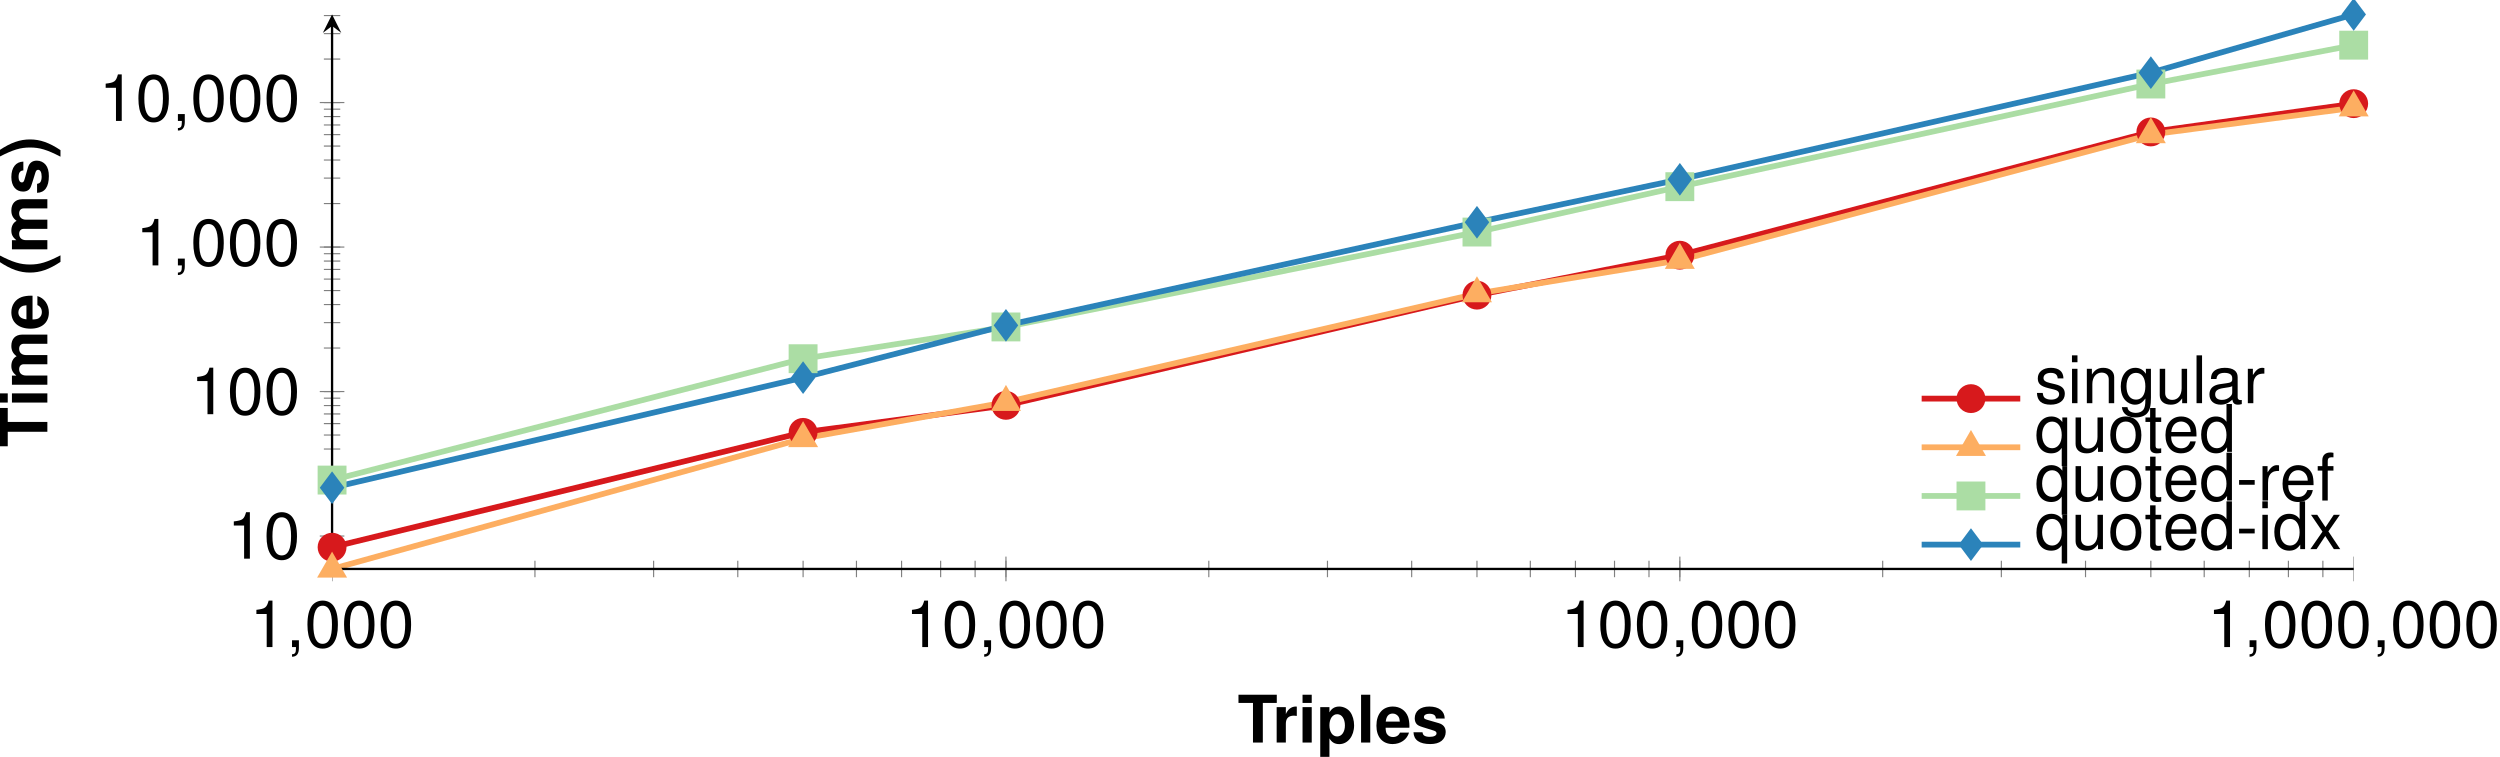
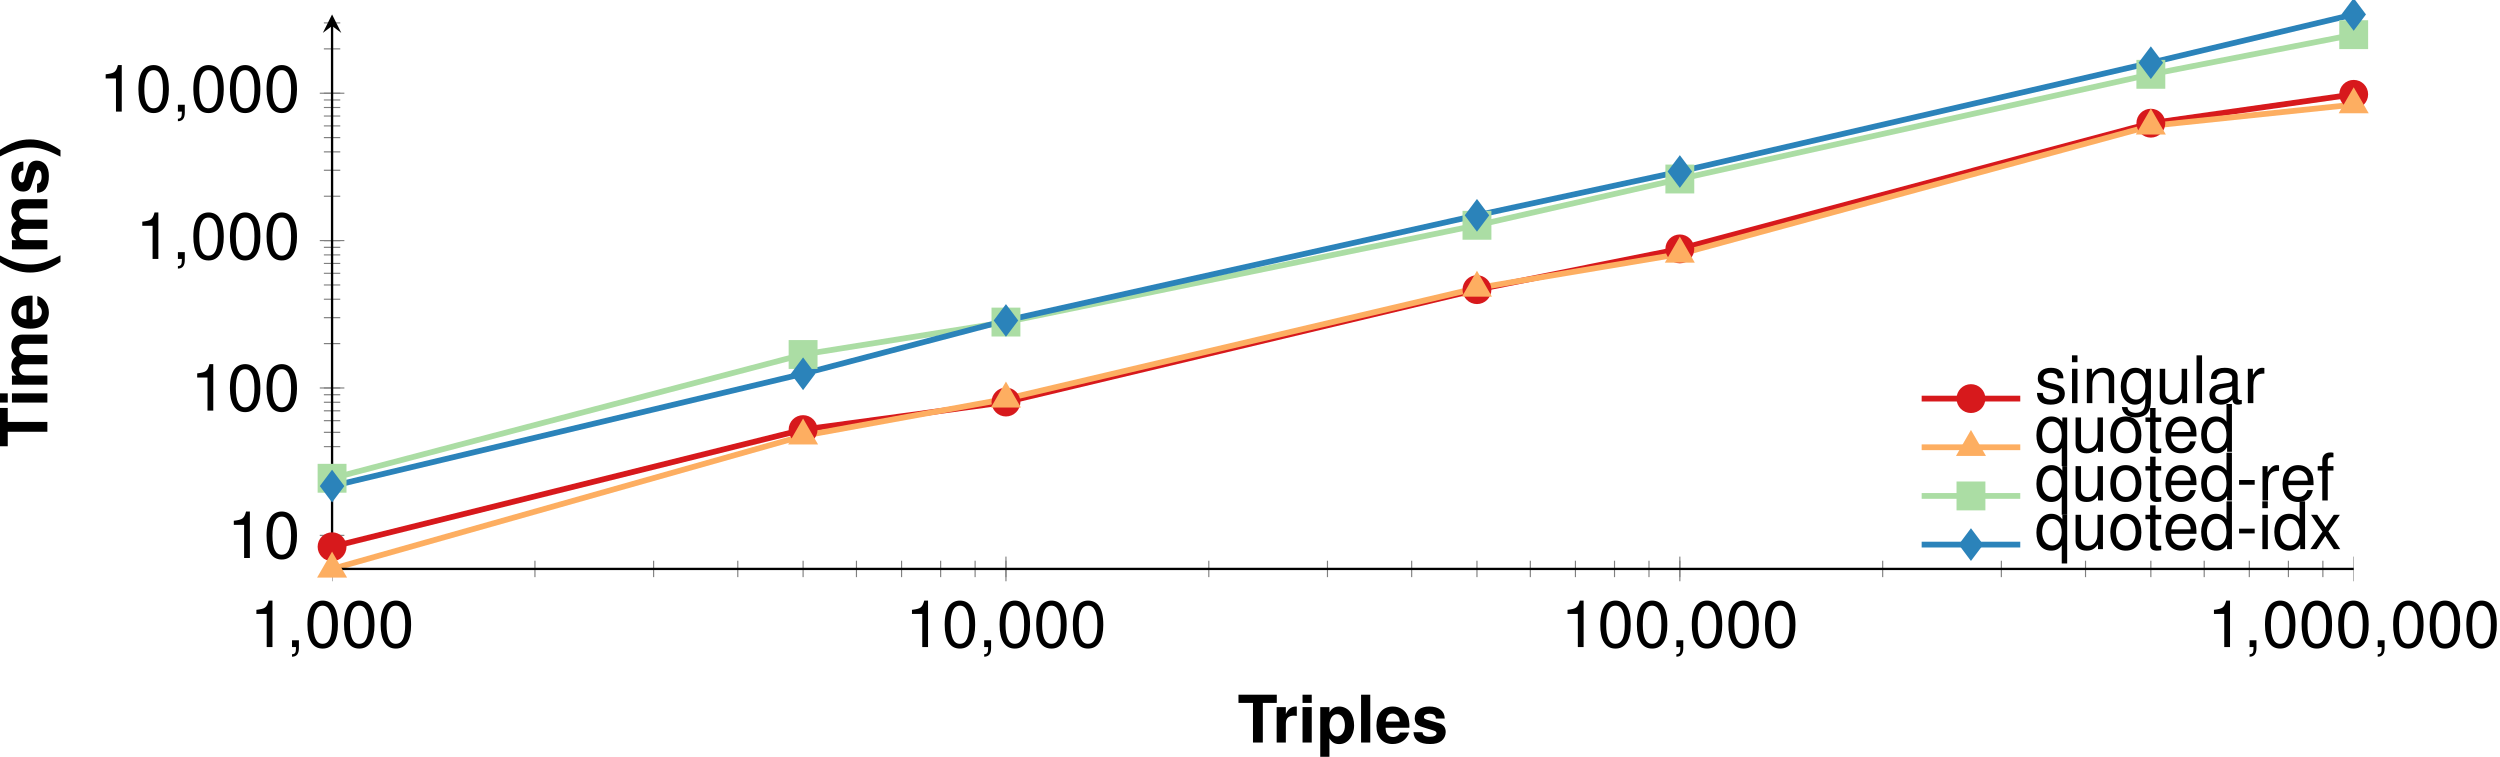
- <svg xmlns="http://www.w3.org/2000/svg" xmlns:xlink="http://www.w3.org/1999/xlink" version="1.1" width="431.212pt" height="130.54pt" viewBox="3.274 -133.623 431.212 130.54">
+ <svg xmlns="http://www.w3.org/2000/svg" xmlns:xlink="http://www.w3.org/1999/xlink" version="1.1" width="431.212pt" height="130.536pt" viewBox="3.274 -133.619 431.212 130.536">
  <defs>
    <clipPath id="clip1">
-       <path d="M60.551 106.191H409.25V-272.813H60.551" />
+       <path d="M60.551 106.199H409.25V-272.816H60.551" />
    </clipPath>
    <clipPath id="clip2">
-       <path d="M-80.914-35.488V-131.133H550.719V-35.488" />
+       <path d="M-80.914-35.488V-131.129H550.719V-35.488" />
    </clipPath>
    <path id="g1-40" d="M2.297-8.249C.996-6.291 .453-4.73 .453-2.998C.453-1.256 .996 .306 2.297 2.263H3.428C2.229-.068 1.844-1.335 1.844-2.998C1.844-4.65 2.229-5.94 3.428-8.249H2.297Z" />
    <path id="g1-41" d="M1.38 2.263C2.682 .306 3.225-1.256 3.225-2.987C3.225-4.73 2.682-6.291 1.38-8.249H.249C1.448-5.918 1.833-4.65 1.833-2.987C1.833-1.335 1.448-.045 .249 2.263H1.38Z" />
    <path id="g1-84" d="M4.356-6.834H6.766V-8.249H.158V-6.834H2.659V0H4.356V-6.834Z" />
    <path id="g1-101" d="M5.929-2.557C5.94-2.693 5.94-2.75 5.94-2.829C5.94-3.44 5.85-4.005 5.703-4.435C5.295-5.544 4.311-6.212 3.078-6.212C1.324-6.212 .249-4.945 .249-2.897C.249-.939 1.313 .26 3.044 .26C4.413 .26 5.522-.52 5.872-1.72H4.311C4.119-1.233 3.677-.95 3.1-.95C2.648-.95 2.286-1.143 2.059-1.482C1.912-1.709 1.856-1.98 1.833-2.557H5.929ZM1.856-3.609C1.957-4.537 2.354-5.001 3.055-5.001C3.451-5.001 3.813-4.809 4.039-4.492C4.187-4.266 4.254-4.028 4.288-3.609H1.856Z" />
    <path id="g1-105" d="M2.342-6.11H.758V0H2.342V-6.11ZM2.342-8.249H.758V-6.834H2.342V-8.249Z" />
    <path id="g1-108" d="M2.342-8.249H.758V0H2.342V-8.249Z" />
    <path id="g1-109" d="M.679-6.11V0H2.263V-3.666C2.263-4.413 2.67-4.865 3.349-4.865C3.881-4.865 4.209-4.56 4.209-4.073V0H5.793V-3.666C5.793-4.413 6.201-4.865 6.879-4.865C7.411-4.865 7.739-4.56 7.739-4.073V0H9.324V-4.322C9.324-5.51 8.599-6.212 7.377-6.212C6.608-6.212 6.065-5.94 5.59-5.307C5.295-5.884 4.684-6.212 3.926-6.212C3.225-6.212 2.772-5.974 2.252-5.352V-6.11H.679Z" />
    <path id="g1-112" d="M2.24-6.11H.656V2.467H2.24V-.724C2.625-.045 3.168 .272 3.938 .272C5.409 .272 6.495-1.109 6.495-2.965C6.495-3.824 6.246-4.684 5.839-5.25C5.431-5.827 4.673-6.212 3.938-6.212C3.168-6.212 2.625-5.884 2.24-5.205V-6.11ZM3.576-4.888C4.379-4.888 4.911-4.107 4.911-2.942C4.911-1.833 4.356-1.052 3.576-1.052C2.783-1.052 2.24-1.822 2.24-2.965S2.783-4.888 3.576-4.888Z" />
    <path id="g1-114" d="M.713-6.11V0H2.297V-3.247C2.297-4.175 2.761-4.639 3.689-4.639C3.858-4.639 3.972-4.628 4.187-4.594V-6.201C4.096-6.212 4.039-6.212 3.994-6.212C3.27-6.212 2.636-5.737 2.297-4.911V-6.11H.713Z" />
    <path id="g1-115" d="M5.714-4.141C5.691-5.431 4.696-6.212 3.055-6.212C1.505-6.212 .543-5.431 .543-4.175C.543-3.768 .668-3.417 .883-3.179C1.098-2.965 1.29-2.863 1.878-2.67L3.768-2.082C4.164-1.957 4.3-1.833 4.3-1.584C4.3-1.211 3.858-.984 3.123-.984C2.716-.984 2.387-1.064 2.184-1.199C2.014-1.324 1.946-1.448 1.878-1.776H.328C.373-.441 1.358 .26 3.213 .26C4.062 .26 4.707 .079 5.16-.283S5.884-1.211 5.884-1.81C5.884-2.602 5.488-3.112 4.684-3.349L2.682-3.926C2.24-4.062 2.127-4.153 2.127-4.402C2.127-4.741 2.489-4.967 3.044-4.967C3.802-4.967 4.175-4.696 4.187-4.141H5.714Z" />
    <path id="g3-44" d="M.984-1.177V0H1.663V.204C1.663 .984 1.516 1.211 .984 1.233V1.663C1.776 1.663 2.172 1.154 2.172 .181V-1.177H.984Z" />
    <path id="g3-45" d="M3.213-3.53H.52V-2.716H3.213V-3.53Z" />
    <path id="g3-48" d="M3.112-8.022C2.365-8.022 1.686-7.694 1.267-7.14C.747-6.438 .487-5.363 .487-3.881C.487-1.177 1.392 .26 3.112 .26C4.809 .26 5.737-1.177 5.737-3.813C5.737-5.375 5.488-6.416 4.956-7.14C4.537-7.705 3.87-8.022 3.112-8.022ZM3.112-7.14C4.187-7.14 4.718-6.053 4.718-3.904C4.718-1.629 4.198-.566 3.089-.566C2.037-.566 1.505-1.675 1.505-3.87S2.037-7.14 3.112-7.14Z" />
    <path id="g3-49" d="M2.931-5.714V0H3.926V-8.022H3.27C2.919-6.789 2.693-6.619 1.154-6.427V-5.714H2.931Z" />
    <path id="g3-97" d="M6.053-.554C5.952-.532 5.906-.532 5.85-.532C5.522-.532 5.341-.702 5.341-.996V-4.481C5.341-5.533 4.571-6.099 3.112-6.099C2.252-6.099 1.539-5.85 1.143-5.409C.871-5.103 .758-4.764 .735-4.175H1.686C1.765-4.899 2.195-5.228 3.078-5.228C3.926-5.228 4.402-4.911 4.402-4.345V-4.096C4.402-3.7 4.164-3.53 3.417-3.44C2.082-3.27 1.878-3.225 1.516-3.078C.826-2.795 .475-2.263 .475-1.494C.475-.419 1.222 .26 2.421 .26C3.168 .26 3.768 0 4.435-.611C4.503-.011 4.798 .26 5.409 .26C5.601 .26 5.748 .238 6.053 .158V-.554ZM4.402-1.867C4.402-1.55 4.311-1.358 4.028-1.098C3.643-.747 3.179-.566 2.625-.566C1.89-.566 1.46-.917 1.46-1.516C1.46-2.139 1.878-2.455 2.885-2.602C3.881-2.738 4.085-2.783 4.402-2.931V-1.867Z" />
    <path id="g3-100" d="M5.601-8.249H4.662V-5.182C4.266-5.782 3.632-6.099 2.84-6.099C1.301-6.099 .294-4.865 .294-2.976C.294-.973 1.279 .26 2.874 .26C3.689 .26 4.254-.045 4.764-.781V0H5.601V-8.249ZM2.998-5.216C4.017-5.216 4.662-4.311 4.662-2.897C4.662-1.528 4.005-.622 3.01-.622C1.969-.622 1.279-1.539 1.279-2.919S1.969-5.216 2.998-5.216Z" />
    <path id="g3-101" d="M5.805-2.648C5.805-3.553 5.737-4.096 5.567-4.537C5.182-5.51 4.277-6.099 3.168-6.099C1.516-6.099 .453-4.831 .453-2.885S1.482 .26 3.146 .26C4.503 .26 5.442-.509 5.68-1.799H4.73C4.469-1.018 3.938-.611 3.179-.611C2.58-.611 2.071-.883 1.754-1.38C1.528-1.72 1.448-2.059 1.437-2.648H5.805ZM1.46-3.417C1.539-4.515 2.206-5.228 3.157-5.228C4.085-5.228 4.798-4.458 4.798-3.485C4.798-3.462 4.798-3.44 4.786-3.417H1.46Z" />
    <path id="g3-102" d="M2.919-5.929H1.935V-6.857C1.935-7.253 2.161-7.457 2.591-7.457C2.67-7.457 2.704-7.457 2.919-7.445V-8.226C2.704-8.271 2.58-8.283 2.387-8.283C1.516-8.283 .996-7.785 .996-6.936V-5.929H.204V-5.16H.996V0H1.935V-5.16H2.919V-5.929Z" />
    <path id="g3-103" d="M4.662-5.929V-5.069C4.187-5.771 3.609-6.099 2.851-6.099C1.346-6.099 .328-4.786 .328-2.863C.328-1.89 .588-1.098 1.075-.532C1.516-.034 2.15 .26 2.772 .26C3.519 .26 4.039-.057 4.571-.803V-.498C4.571 .306 4.469 .792 4.232 1.12C3.983 1.471 3.496 1.675 2.919 1.675C2.489 1.675 2.105 1.561 1.844 1.358C1.629 1.188 1.539 1.03 1.482 .679H.52C.622 1.799 1.494 2.467 2.885 2.467C3.768 2.467 4.526 2.184 4.911 1.709C5.363 1.165 5.533 .419 5.533-.973V-5.929H4.662ZM2.953-5.228C3.972-5.228 4.571-4.368 4.571-2.885C4.571-1.471 3.96-.611 2.965-.611C1.935-.611 1.313-1.482 1.313-2.919C1.313-4.345 1.946-5.228 2.953-5.228Z" />
    <path id="g3-105" d="M1.697-5.929H.758V0H1.697V-5.929ZM1.697-8.249H.747V-7.061H1.697V-8.249Z" />
    <path id="g3-108" d="M1.72-8.249H.769V0H1.72V-8.249Z" />
    <path id="g3-110" d="M.792-5.929V0H1.743V-3.27C1.743-4.481 2.376-5.273 3.349-5.273C4.096-5.273 4.571-4.82 4.571-4.107V0H5.51V-4.481C5.51-5.465 4.775-6.099 3.632-6.099C2.75-6.099 2.184-5.759 1.663-4.933V-5.929H.792Z" />
    <path id="g3-111" d="M3.078-6.099C1.414-6.099 .407-4.911 .407-2.919S1.403 .26 3.089 .26C4.752 .26 5.771-.928 5.771-2.874C5.771-4.922 4.786-6.099 3.078-6.099ZM3.089-5.228C4.153-5.228 4.786-4.356 4.786-2.885C4.786-1.494 4.13-.611 3.089-.611C2.037-.611 1.392-1.482 1.392-2.919C1.392-4.345 2.037-5.228 3.089-5.228Z" />
    <path id="g3-113" d="M5.601 2.467V-5.929H4.764V-5.137C4.322-5.759 3.655-6.099 2.874-6.099C1.313-6.099 .294-4.82 .294-2.851C.294-.928 1.267 .26 2.829 .26C3.655 .26 4.22-.034 4.662-.679V2.467H5.601ZM3.01-5.216C4.017-5.216 4.662-4.311 4.662-2.885C4.662-1.528 4.005-.622 3.01-.622C1.969-.622 1.279-1.539 1.279-2.919C1.279-4.288 1.969-5.216 3.01-5.216Z" />
    <path id="g3-114" d="M.781-5.929V0H1.731V-3.078C1.731-3.926 1.946-4.481 2.399-4.809C2.693-5.024 2.976-5.092 3.632-5.103V-6.065C3.474-6.087 3.394-6.099 3.27-6.099C2.659-6.099 2.195-5.737 1.652-4.854V-5.929H.781Z" />
    <path id="g3-115" d="M4.956-4.277C4.945-5.442 4.175-6.099 2.806-6.099C1.426-6.099 .532-5.386 .532-4.288C.532-3.361 1.007-2.919 2.41-2.58L3.293-2.365C3.949-2.206 4.209-1.969 4.209-1.539C4.209-.984 3.655-.611 2.829-.611C2.32-.611 1.89-.758 1.652-1.007C1.505-1.177 1.437-1.346 1.38-1.765H.385C.43-.396 1.199 .26 2.75 .26C4.243 .26 5.194-.475 5.194-1.618C5.194-2.501 4.696-2.987 3.519-3.27L2.614-3.485C1.844-3.666 1.516-3.915 1.516-4.334C1.516-4.877 2.003-5.228 2.772-5.228C3.53-5.228 3.938-4.899 3.96-4.277H4.956Z" />
    <path id="g3-116" d="M2.874-5.929H1.901V-7.558H.962V-5.929H.158V-5.16H.962V-.679C.962-.079 1.369 .26 2.105 .26C2.331 .26 2.557 .238 2.874 .181V-.611C2.75-.577 2.602-.566 2.421-.566C2.014-.566 1.901-.679 1.901-1.098V-5.16H2.874V-5.929Z" />
    <path id="g3-117" d="M5.454 0V-5.929H4.515V-2.568C4.515-1.358 3.881-.566 2.897-.566C2.15-.566 1.675-1.018 1.675-1.731V-5.929H.735V-1.358C.735-.373 1.471 .26 2.625 .26C3.496 .26 4.051-.045 4.605-.826V0H5.454Z" />
    <path id="g3-120" d="M3.304-3.066L5.295-5.929H4.232L2.806-3.779L1.38-5.929H.306L2.286-3.021L.192 0H1.267L2.772-2.274L4.254 0H5.352L3.304-3.066Z" />
  </defs>
  <g id="page1">
-     <path d="M60.551-39.238L141.793-59.047L176.785-63.707L258.028-82.715L293.02-89.605L374.262-110.867L409.25-115.742" stroke="#d7191c" fill="none" stroke-width=".996" stroke-miterlimit="10" />
-     <path d="M60.551-35.488L141.793-57.996L176.785-64.242L258.028-82.984L293.02-88.742L374.262-110.418L409.25-115.035" stroke="#fdae61" fill="none" stroke-width=".996" stroke-miterlimit="10" />
-     <path d="M60.551-50.82L141.793-71.75L176.785-77.231L258.028-93.598L293.02-101.422L374.262-119.129L409.25-125.836" stroke="#abdda4" fill="none" stroke-width=".996" stroke-miterlimit="10" />
-     <path d="M60.551-49.5L141.793-68.488L176.785-77.504L258.028-95.285L293.02-102.691L374.262-121.094L409.25-131.133" stroke="#2b83ba" fill="none" stroke-width=".996" stroke-miterlimit="10" />
+     <path d="M60.551-39.312L141.793-59.519L176.785-64.273L258.028-83.66L293.02-90.687L374.262-112.371L409.25-117.347" stroke="#d7191c" fill="none" stroke-width=".996" stroke-miterlimit="10" />
+     <path d="M60.551-35.488L141.793-58.445L176.785-64.82L258.028-83.938L293.02-89.805L374.262-111.914L409.25-115.578" stroke="#fdae61" fill="none" stroke-width=".996" stroke-miterlimit="10" />
+     <path d="M60.551-51.125L141.793-72.473L176.785-78.066L258.028-94.762L293.02-102.742L374.262-120.801L409.25-127.64" stroke="#abdda4" fill="none" stroke-width=".996" stroke-miterlimit="10" />
+     <path d="M60.551-49.777L141.793-69.148L176.785-78.344L258.028-96.481L293.02-104.035L374.262-122.804L409.25-131.129" stroke="#2b83ba" fill="none" stroke-width=".996" stroke-miterlimit="10" />
    <path d="M60.551-34.07V-36.906M95.543-34.07V-36.906M116.012-34.07V-36.906M130.531-34.07V-36.906M141.797-34.07V-36.906M151-34.07V-36.906M158.781-34.07V-36.906M165.52-34.07V-36.906M171.465-34.07V-36.906M176.785-34.07V-36.906M211.774-34.07V-36.906M232.242-34.07V-36.906M246.766-34.07V-36.906M258.028-34.07V-36.906M267.231-34.07V-36.906M275.012-34.07V-36.906M281.754-34.07V-36.906M287.699-34.07V-36.906M293.02-34.07V-36.906M328.008-34.07V-36.906M348.477-34.07V-36.906M362.996-34.07V-36.906M374.262-34.07V-36.906M383.465-34.07V-36.906M391.246-34.07V-36.906M397.989-34.07V-36.906M403.934-34.07V-36.906" stroke="#808080" fill="none" stroke-width=".199" stroke-miterlimit="10" clip-path="url(#clip1)" />
    <path d="M60.551-33.363V-37.613M176.785-33.363V-37.613M293.02-33.363V-37.613M409.25-33.363V-37.613" stroke="#808080" fill="none" stroke-width=".199" stroke-miterlimit="10" clip-path="url(#clip1)" />
-     <path d="M59.137-35.633H61.965M59.137-37.305H61.965M59.137-38.75H61.965M59.137-40.023H61.965M59.137-41.164H61.965M59.137-48.668H61.965M59.137-53.055H61.965M59.137-56.168H61.965M59.137-58.586H61.965M59.137-60.559H61.965M59.137-62.227H61.965M59.137-63.672H61.965M59.137-64.945H61.965M59.137-66.086H61.965M59.137-73.59H61.965M59.137-77.977H61.965M59.137-81.09H61.965M59.137-83.508H61.965M59.137-85.481H61.965M59.137-87.148H61.965M59.137-88.594H61.965M59.137-89.867H61.965M59.137-91.008H61.965M59.137-98.512H61.965M59.137-102.902H61.965M59.137-106.016H61.965M59.137-108.43H61.965M59.137-110.402H61.965M59.137-112.07H61.965M59.137-113.516H61.965M59.137-114.793H61.965M59.137-115.934H61.965M59.137-123.434H61.965M59.137-127.824H61.965M59.137-130.938H61.965" stroke="#808080" fill="none" stroke-width=".199" stroke-miterlimit="10" clip-path="url(#clip2)" />
-     <path d="M58.43-41.164H62.672M58.43-66.086H62.672M58.43-91.008H62.672M58.43-115.934H62.672" stroke="#808080" fill="none" stroke-width=".199" stroke-miterlimit="10" clip-path="url(#clip2)" />
+     <path d="M59.137-35.637H61.965M59.137-37.34H61.965M59.137-38.812H61.965M59.137-40.113H61.965M59.137-41.277H61.965M59.137-48.93H61.965M59.137-53.406H61.965M59.137-56.582H61.965M59.137-59.047H61.965M59.137-61.059H61.965M59.137-62.762H61.965M59.137-64.234H61.965M59.137-65.535H61.965M59.137-66.699H61.965M59.137-74.352H61.965M59.137-78.828H61.965M59.137-82.004H61.965M59.137-84.469H61.965M59.137-86.481H61.965M59.137-88.18H61.965M59.137-89.656H61.965M59.137-90.957H61.965M59.137-92.121H61.965M59.137-99.773H61.965M59.137-104.25H61.965M59.137-107.426H61.965M59.137-109.887H61.965M59.137-111.902H61.965M59.137-113.602H61.965M59.137-115.078H61.965M59.137-116.379H61.965M59.137-117.539H61.965M59.137-125.191H61.965M59.137-129.668H61.965" stroke="#808080" fill="none" stroke-width=".199" stroke-miterlimit="10" clip-path="url(#clip2)" />
+     <path d="M58.43-41.277H62.672M58.43-66.699H62.672M58.43-92.121H62.672M58.43-117.539H62.672" stroke="#808080" fill="none" stroke-width=".199" stroke-miterlimit="10" clip-path="url(#clip2)" />
    <path d="M60.551-35.488H409.25" stroke="#000" fill="none" stroke-width=".399" stroke-miterlimit="10" />
-     <path d="M60.551-35.488V-129.141" stroke="#000" fill="none" stroke-width=".399" stroke-miterlimit="10" />
-     <path d="M60.551-131.133L58.957-127.946L60.551-129.141L62.145-127.946" />
-     <g transform="matrix(1 0 0 1 273.9413 29.7217)">
-       <use x="-227.597" y="-51.73" xlink:href="#g3-49" />
-       <use x="-221.283" y="-51.73" xlink:href="#g3-44" />
-       <use x="-218.125" y="-51.73" xlink:href="#g3-48" />
-       <use x="-211.811" y="-51.73" xlink:href="#g3-48" />
-       <use x="-205.496" y="-51.73" xlink:href="#g3-48" />
-     </g>
-     <g transform="matrix(1 0 0 1 387.017 29.7217)">
-       <use x="-227.597" y="-51.73" xlink:href="#g3-49" />
-       <use x="-221.283" y="-51.73" xlink:href="#g3-48" />
-       <use x="-214.968" y="-51.73" xlink:href="#g3-44" />
-       <use x="-211.811" y="-51.73" xlink:href="#g3-48" />
-       <use x="-205.496" y="-51.73" xlink:href="#g3-48" />
-       <use x="-199.181" y="-51.73" xlink:href="#g3-48" />
-     </g>
-     <g transform="matrix(1 0 0 1 500.092 29.7217)">
-       <use x="-227.597" y="-51.73" xlink:href="#g3-49" />
-       <use x="-221.283" y="-51.73" xlink:href="#g3-48" />
-       <use x="-214.968" y="-51.73" xlink:href="#g3-48" />
-       <use x="-208.653" y="-51.73" xlink:href="#g3-44" />
-       <use x="-205.496" y="-51.73" xlink:href="#g3-48" />
-       <use x="-199.181" y="-51.73" xlink:href="#g3-48" />
-       <use x="-192.867" y="-51.73" xlink:href="#g3-48" />
-     </g>
-     <g transform="matrix(1 0 0 1 611.589 29.7217)">
-       <use x="-227.597" y="-51.73" xlink:href="#g3-49" />
-       <use x="-221.283" y="-51.73" xlink:href="#g3-44" />
-       <use x="-218.125" y="-51.73" xlink:href="#g3-48" />
-       <use x="-211.811" y="-51.73" xlink:href="#g3-48" />
-       <use x="-205.496" y="-51.73" xlink:href="#g3-48" />
-       <use x="-199.181" y="-51.73" xlink:href="#g3-44" />
-       <use x="-196.024" y="-51.73" xlink:href="#g3-48" />
-       <use x="-189.71" y="-51.73" xlink:href="#g3-48" />
-       <use x="-183.395" y="-51.73" xlink:href="#g3-48" />
-     </g>
-     <g transform="matrix(1 0 0 1 270.0448 14.4734)">
-       <use x="-227.597" y="-51.73" xlink:href="#g3-49" />
-       <use x="-221.283" y="-51.73" xlink:href="#g3-48" />
-     </g>
-     <g transform="matrix(1 0 0 1 263.7301 -10.4494)">
-       <use x="-227.597" y="-51.73" xlink:href="#g3-49" />
-       <use x="-221.283" y="-51.73" xlink:href="#g3-48" />
-       <use x="-214.968" y="-51.73" xlink:href="#g3-48" />
-     </g>
-     <g transform="matrix(1 0 0 1 254.2582 -36.1133)">
-       <use x="-227.597" y="-51.73" xlink:href="#g3-49" />
-       <use x="-221.283" y="-51.73" xlink:href="#g3-44" />
-       <use x="-218.125" y="-51.73" xlink:href="#g3-48" />
-       <use x="-211.811" y="-51.73" xlink:href="#g3-48" />
-       <use x="-205.496" y="-51.73" xlink:href="#g3-48" />
-     </g>
-     <g transform="matrix(1 0 0 1 247.9435 -61.0358)">
-       <use x="-227.597" y="-51.73" xlink:href="#g3-49" />
-       <use x="-221.283" y="-51.73" xlink:href="#g3-48" />
-       <use x="-214.968" y="-51.73" xlink:href="#g3-44" />
-       <use x="-211.811" y="-51.73" xlink:href="#g3-48" />
-       <use x="-205.496" y="-51.73" xlink:href="#g3-48" />
-       <use x="-199.181" y="-51.73" xlink:href="#g3-48" />
-     </g>
-     <path d="M62.543-39.238C62.543-40.34 61.653-41.23 60.551-41.23C59.453-41.23 58.559-40.34 58.559-39.238S59.453-37.246 60.551-37.246C61.653-37.246 62.543-38.137 62.543-39.238Z" fill="#d7191c" />
-     <path d="M62.543-39.238C62.543-40.34 61.653-41.23 60.551-41.23C59.453-41.23 58.559-40.34 58.559-39.238S59.453-37.246 60.551-37.246C61.653-37.246 62.543-38.137 62.543-39.238Z" stroke="#d7191c" fill="none" stroke-width=".996" stroke-miterlimit="10" />
-     <path d="M143.789-59.047C143.789-60.148 142.895-61.039 141.793-61.039C140.696-61.039 139.801-60.148 139.801-59.047C139.801-57.949 140.696-57.055 141.793-57.055C142.895-57.055 143.789-57.949 143.789-59.047Z" fill="#d7191c" />
-     <path d="M143.789-59.047C143.789-60.148 142.895-61.039 141.793-61.039C140.696-61.039 139.801-60.148 139.801-59.047C139.801-57.949 140.696-57.055 141.793-57.055C142.895-57.055 143.789-57.949 143.789-59.047Z" stroke="#d7191c" fill="none" stroke-width=".996" stroke-miterlimit="10" />
-     <path d="M178.778-63.707C178.778-64.809 177.887-65.699 176.785-65.699C175.684-65.699 174.793-64.809 174.793-63.707C174.793-62.605 175.684-61.715 176.785-61.715C177.887-61.715 178.778-62.605 178.778-63.707Z" fill="#d7191c" />
-     <path d="M178.778-63.707C178.778-64.809 177.887-65.699 176.785-65.699C175.684-65.699 174.793-64.809 174.793-63.707C174.793-62.605 175.684-61.715 176.785-61.715C177.887-61.715 178.778-62.605 178.778-63.707Z" stroke="#d7191c" fill="none" stroke-width=".996" stroke-miterlimit="10" />
-     <path d="M260.02-82.715C260.02-83.816 259.129-84.707 258.028-84.707C256.926-84.707 256.035-83.816 256.035-82.715C256.035-81.617 256.926-80.723 258.028-80.723C259.129-80.723 260.02-81.617 260.02-82.715Z" fill="#d7191c" />
-     <path d="M260.02-82.715C260.02-83.816 259.129-84.707 258.028-84.707C256.926-84.707 256.035-83.816 256.035-82.715C256.035-81.617 256.926-80.723 258.028-80.723C259.129-80.723 260.02-81.617 260.02-82.715Z" stroke="#d7191c" fill="none" stroke-width=".996" stroke-miterlimit="10" />
-     <path d="M295.012-89.606C295.012-90.707 294.117-91.598 293.02-91.598C291.918-91.598 291.028-90.707 291.028-89.606C291.028-88.504 291.918-87.613 293.02-87.613C294.117-87.613 295.012-88.504 295.012-89.606Z" fill="#d7191c" />
-     <path d="M295.012-89.606C295.012-90.707 294.117-91.598 293.02-91.598C291.918-91.598 291.028-90.707 291.028-89.606C291.028-88.504 291.918-87.613 293.02-87.613C294.117-87.613 295.012-88.504 295.012-89.606Z" stroke="#d7191c" fill="none" stroke-width=".996" stroke-miterlimit="10" />
-     <path d="M376.254-110.867C376.254-111.965 375.36-112.859 374.262-112.859C373.16-112.859 372.27-111.965 372.27-110.867C372.27-109.766 373.16-108.871 374.262-108.871C375.36-108.871 376.254-109.766 376.254-110.867Z" fill="#d7191c" />
-     <path d="M376.254-110.867C376.254-111.965 375.36-112.859 374.262-112.859C373.16-112.859 372.27-111.965 372.27-110.867C372.27-109.766 373.16-108.871 374.262-108.871C375.36-108.871 376.254-109.766 376.254-110.867Z" stroke="#d7191c" fill="none" stroke-width=".996" stroke-miterlimit="10" />
-     <path d="M411.242-115.742C411.242-116.844 410.352-117.734 409.25-117.734C408.149-117.734 407.258-116.844 407.258-115.742C407.258-114.644 408.149-113.75 409.25-113.75C410.352-113.75 411.242-114.644 411.242-115.742Z" fill="#d7191c" />
-     <path d="M411.242-115.742C411.242-116.844 410.352-117.734 409.25-117.734C408.149-117.734 407.258-116.844 407.258-115.742C407.258-114.644 408.149-113.75 409.25-113.75C410.352-113.75 411.242-114.644 411.242-115.742Z" stroke="#d7191c" fill="none" stroke-width=".996" stroke-miterlimit="10" />
+     <path d="M60.551-35.488V-129.137" stroke="#000" fill="none" stroke-width=".399" stroke-miterlimit="10" />
+     <path d="M60.551-131.129L58.957-127.942L60.551-129.137L62.145-127.942" />
+     <g transform="matrix(1 0 0 1 273.9413 29.337)">
+       <use x="-227.597" y="-51.345" xlink:href="#g3-49" />
+       <use x="-221.283" y="-51.345" xlink:href="#g3-44" />
+       <use x="-218.125" y="-51.345" xlink:href="#g3-48" />
+       <use x="-211.811" y="-51.345" xlink:href="#g3-48" />
+       <use x="-205.496" y="-51.345" xlink:href="#g3-48" />
+     </g>
+     <g transform="matrix(1 0 0 1 387.017 29.337)">
+       <use x="-227.597" y="-51.345" xlink:href="#g3-49" />
+       <use x="-221.283" y="-51.345" xlink:href="#g3-48" />
+       <use x="-214.968" y="-51.345" xlink:href="#g3-44" />
+       <use x="-211.811" y="-51.345" xlink:href="#g3-48" />
+       <use x="-205.496" y="-51.345" xlink:href="#g3-48" />
+       <use x="-199.181" y="-51.345" xlink:href="#g3-48" />
+     </g>
+     <g transform="matrix(1 0 0 1 500.092 29.337)">
+       <use x="-227.597" y="-51.345" xlink:href="#g3-49" />
+       <use x="-221.283" y="-51.345" xlink:href="#g3-48" />
+       <use x="-214.968" y="-51.345" xlink:href="#g3-48" />
+       <use x="-208.653" y="-51.345" xlink:href="#g3-44" />
+       <use x="-205.496" y="-51.345" xlink:href="#g3-48" />
+       <use x="-199.181" y="-51.345" xlink:href="#g3-48" />
+       <use x="-192.867" y="-51.345" xlink:href="#g3-48" />
+     </g>
+     <g transform="matrix(1 0 0 1 611.589 29.337)">
+       <use x="-227.597" y="-51.345" xlink:href="#g3-49" />
+       <use x="-221.283" y="-51.345" xlink:href="#g3-44" />
+       <use x="-218.125" y="-51.345" xlink:href="#g3-48" />
+       <use x="-211.811" y="-51.345" xlink:href="#g3-48" />
+       <use x="-205.496" y="-51.345" xlink:href="#g3-48" />
+       <use x="-199.181" y="-51.345" xlink:href="#g3-44" />
+       <use x="-196.024" y="-51.345" xlink:href="#g3-48" />
+       <use x="-189.71" y="-51.345" xlink:href="#g3-48" />
+       <use x="-183.395" y="-51.345" xlink:href="#g3-48" />
+     </g>
+     <g transform="matrix(1 0 0 1 270.0448 13.9752)">
+       <use x="-227.597" y="-51.345" xlink:href="#g3-49" />
+       <use x="-221.283" y="-51.345" xlink:href="#g3-48" />
+     </g>
+     <g transform="matrix(1 0 0 1 263.7301 -11.4459)">
+       <use x="-227.597" y="-51.345" xlink:href="#g3-49" />
+       <use x="-221.283" y="-51.345" xlink:href="#g3-48" />
+       <use x="-214.968" y="-51.345" xlink:href="#g3-48" />
+     </g>
+     <g transform="matrix(1 0 0 1 254.2582 -37.6081)">
+       <use x="-227.597" y="-51.345" xlink:href="#g3-49" />
+       <use x="-221.283" y="-51.345" xlink:href="#g3-44" />
+       <use x="-218.125" y="-51.345" xlink:href="#g3-48" />
+       <use x="-211.811" y="-51.345" xlink:href="#g3-48" />
+       <use x="-205.496" y="-51.345" xlink:href="#g3-48" />
+     </g>
+     <g transform="matrix(1 0 0 1 247.9435 -63.0296)">
+       <use x="-227.597" y="-51.345" xlink:href="#g3-49" />
+       <use x="-221.283" y="-51.345" xlink:href="#g3-48" />
+       <use x="-214.968" y="-51.345" xlink:href="#g3-44" />
+       <use x="-211.811" y="-51.345" xlink:href="#g3-48" />
+       <use x="-205.496" y="-51.345" xlink:href="#g3-48" />
+       <use x="-199.181" y="-51.345" xlink:href="#g3-48" />
+     </g>
+     <path d="M62.543-39.312C62.543-40.414 61.653-41.305 60.551-41.305C59.453-41.305 58.559-40.414 58.559-39.312S59.453-37.32 60.551-37.32C61.653-37.32 62.543-38.211 62.543-39.312Z" fill="#d7191c" />
+     <path d="M62.543-39.312C62.543-40.414 61.653-41.305 60.551-41.305C59.453-41.305 58.559-40.414 58.559-39.312S59.453-37.32 60.551-37.32C61.653-37.32 62.543-38.211 62.543-39.312Z" stroke="#d7191c" fill="none" stroke-width=".996" stroke-miterlimit="10" />
+     <path d="M143.789-59.52C143.789-60.621 142.895-61.512 141.793-61.512C140.696-61.512 139.801-60.621 139.801-59.52C139.801-58.418 140.696-57.527 141.793-57.527C142.895-57.527 143.789-58.418 143.789-59.52Z" fill="#d7191c" />
+     <path d="M143.789-59.52C143.789-60.621 142.895-61.512 141.793-61.512C140.696-61.512 139.801-60.621 139.801-59.52C139.801-58.418 140.696-57.527 141.793-57.527C142.895-57.527 143.789-58.418 143.789-59.52Z" stroke="#d7191c" fill="none" stroke-width=".996" stroke-miterlimit="10" />
+     <path d="M178.778-64.273C178.778-65.371 177.887-66.266 176.785-66.266C175.684-66.266 174.793-65.371 174.793-64.273C174.793-63.172 175.684-62.281 176.785-62.281C177.887-62.281 178.778-63.172 178.778-64.273Z" fill="#d7191c" />
+     <path d="M178.778-64.273C178.778-65.371 177.887-66.266 176.785-66.266C175.684-66.266 174.793-65.371 174.793-64.273C174.793-63.172 175.684-62.281 176.785-62.281C177.887-62.281 178.778-63.172 178.778-64.273Z" stroke="#d7191c" fill="none" stroke-width=".996" stroke-miterlimit="10" />
+     <path d="M260.02-83.66C260.02-84.762 259.129-85.652 258.028-85.652C256.926-85.652 256.035-84.762 256.035-83.66C256.035-82.559 256.926-81.668 258.028-81.668C259.129-81.668 260.02-82.559 260.02-83.66Z" fill="#d7191c" />
+     <path d="M260.02-83.66C260.02-84.762 259.129-85.652 258.028-85.652C256.926-85.652 256.035-84.762 256.035-83.66C256.035-82.559 256.926-81.668 258.028-81.668C259.129-81.668 260.02-82.559 260.02-83.66Z" stroke="#d7191c" fill="none" stroke-width=".996" stroke-miterlimit="10" />
+     <path d="M295.012-90.688C295.012-91.789 294.117-92.68 293.02-92.68C291.918-92.68 291.028-91.789 291.028-90.688S291.918-88.695 293.02-88.695C294.117-88.695 295.012-89.586 295.012-90.688Z" fill="#d7191c" />
+     <path d="M295.012-90.688C295.012-91.789 294.117-92.68 293.02-92.68C291.918-92.68 291.028-91.789 291.028-90.688S291.918-88.695 293.02-88.695C294.117-88.695 295.012-89.586 295.012-90.688Z" stroke="#d7191c" fill="none" stroke-width=".996" stroke-miterlimit="10" />
+     <path d="M376.254-112.371C376.254-113.473 375.36-114.363 374.262-114.363C373.16-114.363 372.27-113.473 372.27-112.371C372.27-111.273 373.16-110.379 374.262-110.379C375.36-110.379 376.254-111.273 376.254-112.371Z" fill="#d7191c" />
+     <path d="M376.254-112.371C376.254-113.473 375.36-114.363 374.262-114.363C373.16-114.363 372.27-113.473 372.27-112.371C372.27-111.273 373.16-110.379 374.262-110.379C375.36-110.379 376.254-111.273 376.254-112.371Z" stroke="#d7191c" fill="none" stroke-width=".996" stroke-miterlimit="10" />
+     <path d="M411.242-117.347C411.242-118.449 410.352-119.34 409.25-119.34C408.149-119.34 407.258-118.449 407.258-117.347C407.258-116.246 408.149-115.356 409.25-115.356C410.352-115.356 411.242-116.246 411.242-117.347Z" fill="#d7191c" />
+     <path d="M411.242-117.347C411.242-118.449 410.352-119.34 409.25-119.34C408.149-119.34 407.258-118.449 407.258-117.347C407.258-116.246 408.149-115.356 409.25-115.356C410.352-115.356 411.242-116.246 411.242-117.347Z" stroke="#d7191c" fill="none" stroke-width=".996" stroke-miterlimit="10" />
    <path d="M60.551-37.48L62.278-34.492H58.828Z" fill="#fdae61" />
    <path d="M60.551-37.48L62.278-34.492H58.828Z" stroke="#fdae61" fill="none" stroke-width=".996" stroke-miterlimit="10" />
-     <path d="M141.793-59.988L143.52-57H140.071Z" fill="#fdae61" />
-     <path d="M141.793-59.988L143.52-57H140.071Z" stroke="#fdae61" fill="none" stroke-width=".996" stroke-miterlimit="10" />
-     <path d="M176.785-66.238L178.512-63.246H175.059Z" fill="#fdae61" />
-     <path d="M176.785-66.238L178.512-63.246H175.059Z" stroke="#fdae61" fill="none" stroke-width=".996" stroke-miterlimit="10" />
-     <path d="M258.028-84.981L259.754-81.988H256.301Z" fill="#fdae61" />
-     <path d="M258.028-84.981L259.754-81.988H256.301Z" stroke="#fdae61" fill="none" stroke-width=".996" stroke-miterlimit="10" />
-     <path d="M293.02-90.734L294.742-87.746H291.293Z" fill="#fdae61" />
-     <path d="M293.02-90.734L294.742-87.746H291.293Z" stroke="#fdae61" fill="none" stroke-width=".996" stroke-miterlimit="10" />
-     <path d="M374.262-112.41L375.985-109.422H372.535Z" fill="#fdae61" />
-     <path d="M374.262-112.41L375.985-109.422H372.535Z" stroke="#fdae61" fill="none" stroke-width=".996" stroke-miterlimit="10" />
-     <path d="M409.25-117.027L410.977-114.039H407.524Z" fill="#fdae61" />
-     <path d="M409.25-117.027L410.977-114.039H407.524Z" stroke="#fdae61" fill="none" stroke-width=".996" stroke-miterlimit="10" />
-     <path d="M58.559-48.824H62.543V-52.812H58.559Z" fill="#abdda4" />
-     <path d="M58.559-48.824H62.543V-52.812H58.559Z" stroke="#abdda4" fill="none" stroke-width=".996" stroke-miterlimit="10" />
-     <path d="M139.801-69.758H143.789V-73.742H139.801Z" fill="#abdda4" />
-     <path d="M139.801-69.758H143.789V-73.742H139.801Z" stroke="#abdda4" fill="none" stroke-width=".996" stroke-miterlimit="10" />
-     <path d="M174.793-75.238H178.778V-79.223H174.793Z" fill="#abdda4" />
-     <path d="M174.793-75.238H178.778V-79.223H174.793Z" stroke="#abdda4" fill="none" stroke-width=".996" stroke-miterlimit="10" />
-     <path d="M256.035-91.606H260.02V-95.59H256.035Z" fill="#abdda4" />
-     <path d="M256.035-91.606H260.02V-95.59H256.035Z" stroke="#abdda4" fill="none" stroke-width=".996" stroke-miterlimit="10" />
-     <path d="M291.028-99.43H295.012V-103.418H291.028Z" fill="#abdda4" />
-     <path d="M291.028-99.43H295.012V-103.418H291.028Z" stroke="#abdda4" fill="none" stroke-width=".996" stroke-miterlimit="10" />
-     <path d="M372.27-117.137H376.254V-121.121H372.27Z" fill="#abdda4" />
-     <path d="M372.27-117.137H376.254V-121.121H372.27Z" stroke="#abdda4" fill="none" stroke-width=".996" stroke-miterlimit="10" />
-     <path d="M407.258-123.84H411.242V-127.828H407.258Z" fill="#abdda4" />
-     <path d="M407.258-123.84H411.242V-127.828H407.258Z" stroke="#abdda4" fill="none" stroke-width=".996" stroke-miterlimit="10" />
-     <path d="M60.551-51.492L62.047-49.5L60.551-47.508L59.059-49.5Z" fill="#2b83ba" />
-     <path d="M60.551-51.492L62.047-49.5L60.551-47.508L59.059-49.5Z" stroke="#2b83ba" fill="none" stroke-width=".996" stroke-miterlimit="10" />
-     <path d="M141.793-70.481L143.289-68.488L141.793-66.496L140.301-68.488Z" fill="#2b83ba" />
-     <path d="M141.793-70.481L143.289-68.488L141.793-66.496L140.301-68.488Z" stroke="#2b83ba" fill="none" stroke-width=".996" stroke-miterlimit="10" />
-     <path d="M176.785-79.496L178.281-77.504L176.785-75.512L175.289-77.504Z" fill="#2b83ba" />
-     <path d="M176.785-79.496L178.281-77.504L176.785-75.512L175.289-77.504Z" stroke="#2b83ba" fill="none" stroke-width=".996" stroke-miterlimit="10" />
-     <path d="M258.028-97.277L259.524-95.285L258.028-93.293L256.535-95.285Z" fill="#2b83ba" />
-     <path d="M258.028-97.277L259.524-95.285L258.028-93.293L256.535-95.285Z" stroke="#2b83ba" fill="none" stroke-width=".996" stroke-miterlimit="10" />
-     <path d="M293.02-104.684L294.512-102.691L293.02-100.699L291.524-102.691Z" fill="#2b83ba" />
-     <path d="M293.02-104.684L294.512-102.691L293.02-100.699L291.524-102.691Z" stroke="#2b83ba" fill="none" stroke-width=".996" stroke-miterlimit="10" />
-     <path d="M374.262-123.086L375.754-121.094L374.262-119.102L372.766-121.094Z" fill="#2b83ba" />
-     <path d="M374.262-123.086L375.754-121.094L374.262-119.102L372.766-121.094Z" stroke="#2b83ba" fill="none" stroke-width=".996" stroke-miterlimit="10" />
-     <path d="M409.25-133.125L410.746-131.133L409.25-129.141L407.758-131.133Z" fill="#2b83ba" />
-     <path d="M409.25-133.125L410.746-131.133L409.25-129.141L407.758-131.133Z" stroke="#2b83ba" fill="none" stroke-width=".996" stroke-miterlimit="10" />
-     <g transform="matrix(1 0 0 1 444.332 46.18564)">
-       <use x="-227.597" y="-51.73" xlink:href="#g1-84" />
-       <use x="-221.566" y="-51.73" xlink:href="#g1-114" />
-       <use x="-217.148" y="-51.73" xlink:href="#g1-105" />
-       <use x="-213.991" y="-51.73" xlink:href="#g1-112" />
-       <use x="-207.052" y="-51.73" xlink:href="#g1-108" />
-       <use x="-203.895" y="-51.73" xlink:href="#g1-101" />
-       <use x="-197.58" y="-51.73" xlink:href="#g1-115" />
-     </g>
-     <g transform="matrix(0 -1 1 0 63.1731 -284.087)">
-       <use x="-227.597" y="-51.73" xlink:href="#g1-84" />
-       <use x="-220.658" y="-51.73" xlink:href="#g1-105" />
-       <use x="-217.501" y="-51.73" xlink:href="#g1-109" />
-       <use x="-207.404" y="-51.73" xlink:href="#g1-101" />
-       <use x="-197.932" y="-51.73" xlink:href="#g1-40" />
-       <use x="-194.15" y="-51.73" xlink:href="#g1-109" />
-       <use x="-184.054" y="-51.73" xlink:href="#g1-115" />
-       <use x="-177.739" y="-51.73" xlink:href="#g1-41" />
+     <path d="M141.793-60.438L143.52-57.449H140.071Z" fill="#fdae61" />
+     <path d="M141.793-60.438L143.52-57.449H140.071Z" stroke="#fdae61" fill="none" stroke-width=".996" stroke-miterlimit="10" />
+     <path d="M176.785-66.812L178.512-63.824H175.059Z" fill="#fdae61" />
+     <path d="M176.785-66.812L178.512-63.824H175.059Z" stroke="#fdae61" fill="none" stroke-width=".996" stroke-miterlimit="10" />
+     <path d="M258.028-85.93L259.754-82.941H256.301Z" fill="#fdae61" />
+     <path d="M258.028-85.93L259.754-82.941H256.301Z" stroke="#fdae61" fill="none" stroke-width=".996" stroke-miterlimit="10" />
+     <path d="M293.02-91.801L294.742-88.809H291.293Z" fill="#fdae61" />
+     <path d="M293.02-91.801L294.742-88.809H291.293Z" stroke="#fdae61" fill="none" stroke-width=".996" stroke-miterlimit="10" />
+     <path d="M374.262-113.906L375.985-110.918H372.535Z" fill="#fdae61" />
+     <path d="M374.262-113.906L375.985-110.918H372.535Z" stroke="#fdae61" fill="none" stroke-width=".996" stroke-miterlimit="10" />
+     <path d="M409.25-117.57L410.977-114.582H407.524Z" fill="#fdae61" />
+     <path d="M409.25-117.57L410.977-114.582H407.524Z" stroke="#fdae61" fill="none" stroke-width=".996" stroke-miterlimit="10" />
+     <path d="M58.559-49.133H62.543V-53.117H58.559Z" fill="#abdda4" />
+     <path d="M58.559-49.133H62.543V-53.117H58.559Z" stroke="#abdda4" fill="none" stroke-width=".996" stroke-miterlimit="10" />
+     <path d="M139.801-70.481H143.789V-74.465H139.801Z" fill="#abdda4" />
+     <path d="M139.801-70.481H143.789V-74.465H139.801Z" stroke="#abdda4" fill="none" stroke-width=".996" stroke-miterlimit="10" />
+     <path d="M174.793-76.074H178.778V-80.059H174.793Z" fill="#abdda4" />
+     <path d="M174.793-76.074H178.778V-80.059H174.793Z" stroke="#abdda4" fill="none" stroke-width=".996" stroke-miterlimit="10" />
+     <path d="M256.035-92.766H260.02V-96.754H256.035Z" fill="#abdda4" />
+     <path d="M256.035-92.766H260.02V-96.754H256.035Z" stroke="#abdda4" fill="none" stroke-width=".996" stroke-miterlimit="10" />
+     <path d="M291.028-100.75H295.012V-104.734H291.028Z" fill="#abdda4" />
+     <path d="M291.028-100.75H295.012V-104.734H291.028Z" stroke="#abdda4" fill="none" stroke-width=".996" stroke-miterlimit="10" />
+     <path d="M372.27-118.808H376.254V-122.793H372.27Z" fill="#abdda4" />
+     <path d="M372.27-118.808H376.254V-122.793H372.27Z" stroke="#abdda4" fill="none" stroke-width=".996" stroke-miterlimit="10" />
+     <path d="M407.258-125.648H411.242V-129.633H407.258Z" fill="#abdda4" />
+     <path d="M407.258-125.648H411.242V-129.633H407.258Z" stroke="#abdda4" fill="none" stroke-width=".996" stroke-miterlimit="10" />
+     <path d="M60.551-51.773L62.047-49.777L60.551-47.785L59.059-49.777Z" fill="#2b83ba" />
+     <path d="M60.551-51.773L62.047-49.777L60.551-47.785L59.059-49.777Z" stroke="#2b83ba" fill="none" stroke-width=".996" stroke-miterlimit="10" />
+     <path d="M141.793-71.141L143.289-69.148L141.793-67.152L140.301-69.148Z" fill="#2b83ba" />
+     <path d="M141.793-71.141L143.289-69.148L141.793-67.152L140.301-69.148Z" stroke="#2b83ba" fill="none" stroke-width=".996" stroke-miterlimit="10" />
+     <path d="M176.785-80.336L178.281-78.344L176.785-76.352L175.289-78.344Z" fill="#2b83ba" />
+     <path d="M176.785-80.336L178.281-78.344L176.785-76.352L175.289-78.344Z" stroke="#2b83ba" fill="none" stroke-width=".996" stroke-miterlimit="10" />
+     <path d="M258.028-98.473L259.524-96.481L258.028-94.488L256.535-96.481Z" fill="#2b83ba" />
+     <path d="M258.028-98.473L259.524-96.481L258.028-94.488L256.535-96.481Z" stroke="#2b83ba" fill="none" stroke-width=".996" stroke-miterlimit="10" />
+     <path d="M293.02-106.027L294.512-104.035L293.02-102.043L291.524-104.035Z" fill="#2b83ba" />
+     <path d="M293.02-106.027L294.512-104.035L293.02-102.043L291.524-104.035Z" stroke="#2b83ba" fill="none" stroke-width=".996" stroke-miterlimit="10" />
+     <path d="M374.262-124.797L375.754-122.804L374.262-120.812L372.766-122.804Z" fill="#2b83ba" />
+     <path d="M374.262-124.797L375.754-122.804L374.262-120.812L372.766-122.804Z" stroke="#2b83ba" fill="none" stroke-width=".996" stroke-miterlimit="10" />
+     <path d="M409.25-133.121L410.746-131.129L409.25-129.137L407.758-131.129Z" fill="#2b83ba" />
+     <path d="M409.25-133.121L410.746-131.129L409.25-129.137L407.758-131.129Z" stroke="#2b83ba" fill="none" stroke-width=".996" stroke-miterlimit="10" />
+     <g transform="matrix(1 0 0 1 444.332 45.80084)">
+       <use x="-227.597" y="-51.345" xlink:href="#g1-84" />
+       <use x="-221.566" y="-51.345" xlink:href="#g1-114" />
+       <use x="-217.148" y="-51.345" xlink:href="#g1-105" />
+       <use x="-213.991" y="-51.345" xlink:href="#g1-112" />
+       <use x="-207.052" y="-51.345" xlink:href="#g1-108" />
+       <use x="-203.895" y="-51.345" xlink:href="#g1-101" />
+       <use x="-197.58" y="-51.345" xlink:href="#g1-115" />
+     </g>
+     <g transform="matrix(0 -1 1 0 62.7883 -284.0859)">
+       <use x="-227.597" y="-51.345" xlink:href="#g1-84" />
+       <use x="-220.658" y="-51.345" xlink:href="#g1-105" />
+       <use x="-217.501" y="-51.345" xlink:href="#g1-109" />
+       <use x="-207.404" y="-51.345" xlink:href="#g1-101" />
+       <use x="-197.932" y="-51.345" xlink:href="#g1-40" />
+       <use x="-194.15" y="-51.345" xlink:href="#g1-109" />
+       <use x="-184.054" y="-51.345" xlink:href="#g1-115" />
+       <use x="-177.739" y="-51.345" xlink:href="#g1-41" />
    </g>
    <path d="M334.731-64.867H343.235H351.739" stroke="#d7191c" fill="none" stroke-width=".996" stroke-miterlimit="10" />
    <path d="M345.227-64.867C345.227-65.965 344.336-66.859 343.235-66.859C342.137-66.859 341.243-65.965 341.243-64.867C341.243-63.766 342.137-62.875 343.235-62.875C344.336-62.875 345.227-63.766 345.227-64.867Z" fill="#d7191c" />
    <path d="M345.227-64.867C345.227-65.965 344.336-66.859 343.235-66.859C342.137-66.859 341.243-65.965 341.243-64.867C341.243-63.766 342.137-62.875 343.235-62.875C344.336-62.875 345.227-63.766 345.227-64.867Z" stroke="#d7191c" fill="none" stroke-width=".996" stroke-miterlimit="10" />
-     <g transform="matrix(1 0 0 1 563.823 12.8294)">
-       <use x="-209.593" y="-76.911" xlink:href="#g3-115" />
-       <use x="-203.914" y="-76.911" xlink:href="#g3-105" />
-       <use x="-201.393" y="-76.911" xlink:href="#g3-110" />
-       <use x="-195.078" y="-76.911" xlink:href="#g3-103" />
-       <use x="-188.764" y="-76.911" xlink:href="#g3-117" />
-       <use x="-182.449" y="-76.911" xlink:href="#g3-108" />
-       <use x="-179.928" y="-76.911" xlink:href="#g3-97" />
-       <use x="-173.613" y="-76.911" xlink:href="#g3-114" />
+     <g transform="matrix(1 0 0 1 563.823 12.4446)">
+       <use x="-209.593" y="-76.526" xlink:href="#g3-115" />
+       <use x="-203.914" y="-76.526" xlink:href="#g3-105" />
+       <use x="-201.393" y="-76.526" xlink:href="#g3-110" />
+       <use x="-195.078" y="-76.526" xlink:href="#g3-103" />
+       <use x="-188.764" y="-76.526" xlink:href="#g3-117" />
+       <use x="-182.449" y="-76.526" xlink:href="#g3-108" />
+       <use x="-179.928" y="-76.526" xlink:href="#g3-97" />
+       <use x="-173.613" y="-76.526" xlink:href="#g3-114" />
    </g>
    <path d="M334.731-56.473H343.235H351.739" stroke="#fdae61" fill="none" stroke-width=".996" stroke-miterlimit="10" />
    <path d="M343.235-58.465L344.961-55.477H341.512Z" fill="#fdae61" />
    <path d="M343.235-58.465L344.961-55.477H341.512Z" stroke="#fdae61" fill="none" stroke-width=".996" stroke-miterlimit="10" />
-     <g transform="matrix(1 0 0 1 563.823 12.8294)">
-       <use x="-209.593" y="-68.517" xlink:href="#g3-113" />
-       <use x="-203.278" y="-68.517" xlink:href="#g3-117" />
-       <use x="-196.964" y="-68.517" xlink:href="#g3-111" />
-       <use x="-190.649" y="-68.517" xlink:href="#g3-116" />
-       <use x="-187.492" y="-68.517" xlink:href="#g3-101" />
-       <use x="-181.177" y="-68.517" xlink:href="#g3-100" />
+     <g transform="matrix(1 0 0 1 563.823 12.4446)">
+       <use x="-209.593" y="-68.132" xlink:href="#g3-113" />
+       <use x="-203.278" y="-68.132" xlink:href="#g3-117" />
+       <use x="-196.964" y="-68.132" xlink:href="#g3-111" />
+       <use x="-190.649" y="-68.132" xlink:href="#g3-116" />
+       <use x="-187.492" y="-68.132" xlink:href="#g3-101" />
+       <use x="-181.177" y="-68.132" xlink:href="#g3-100" />
    </g>
    <path d="M334.731-48.078H343.235H351.739" stroke="#abdda4" fill="none" stroke-width=".996" stroke-miterlimit="10" />
    <path d="M341.243-46.086H345.227V-50.07H341.243Z" fill="#abdda4" />
    <path d="M341.243-46.086H345.227V-50.07H341.243Z" stroke="#abdda4" fill="none" stroke-width=".996" stroke-miterlimit="10" />
-     <g transform="matrix(1 0 0 1 563.823 12.8294)">
-       <use x="-209.593" y="-60.124" xlink:href="#g3-113" />
-       <use x="-203.278" y="-60.124" xlink:href="#g3-117" />
-       <use x="-196.964" y="-60.124" xlink:href="#g3-111" />
-       <use x="-190.649" y="-60.124" xlink:href="#g3-116" />
-       <use x="-187.492" y="-60.124" xlink:href="#g3-101" />
-       <use x="-181.177" y="-60.124" xlink:href="#g3-100" />
-       <use x="-174.862" y="-60.124" xlink:href="#g3-45" />
-       <use x="-171.08" y="-60.124" xlink:href="#g3-114" />
-       <use x="-167.299" y="-60.124" xlink:href="#g3-101" />
-       <use x="-160.984" y="-60.124" xlink:href="#g3-102" />
+     <g transform="matrix(1 0 0 1 563.823 12.4446)">
+       <use x="-209.593" y="-59.739" xlink:href="#g3-113" />
+       <use x="-203.278" y="-59.739" xlink:href="#g3-117" />
+       <use x="-196.964" y="-59.739" xlink:href="#g3-111" />
+       <use x="-190.649" y="-59.739" xlink:href="#g3-116" />
+       <use x="-187.492" y="-59.739" xlink:href="#g3-101" />
+       <use x="-181.177" y="-59.739" xlink:href="#g3-100" />
+       <use x="-174.862" y="-59.739" xlink:href="#g3-45" />
+       <use x="-171.08" y="-59.739" xlink:href="#g3-114" />
+       <use x="-167.299" y="-59.739" xlink:href="#g3-101" />
+       <use x="-160.984" y="-59.739" xlink:href="#g3-102" />
    </g>
    <path d="M334.731-39.684H343.235H351.739" stroke="#2b83ba" fill="none" stroke-width=".996" stroke-miterlimit="10" />
    <path d="M343.235-41.68L344.731-39.684L343.235-37.691L341.743-39.684Z" fill="#2b83ba" />
    <path d="M343.235-41.68L344.731-39.684L343.235-37.691L341.743-39.684Z" stroke="#2b83ba" fill="none" stroke-width=".996" stroke-miterlimit="10" />
-     <g transform="matrix(1 0 0 1 563.823 12.8294)">
-       <use x="-209.593" y="-51.73" xlink:href="#g3-113" />
-       <use x="-203.278" y="-51.73" xlink:href="#g3-117" />
-       <use x="-196.964" y="-51.73" xlink:href="#g3-111" />
-       <use x="-190.649" y="-51.73" xlink:href="#g3-116" />
-       <use x="-187.492" y="-51.73" xlink:href="#g3-101" />
-       <use x="-181.177" y="-51.73" xlink:href="#g3-100" />
-       <use x="-174.862" y="-51.73" xlink:href="#g3-45" />
-       <use x="-171.08" y="-51.73" xlink:href="#g3-105" />
-       <use x="-168.559" y="-51.73" xlink:href="#g3-100" />
-       <use x="-162.245" y="-51.73" xlink:href="#g3-120" />
+     <g transform="matrix(1 0 0 1 563.823 12.4446)">
+       <use x="-209.593" y="-51.345" xlink:href="#g3-113" />
+       <use x="-203.278" y="-51.345" xlink:href="#g3-117" />
+       <use x="-196.964" y="-51.345" xlink:href="#g3-111" />
+       <use x="-190.649" y="-51.345" xlink:href="#g3-116" />
+       <use x="-187.492" y="-51.345" xlink:href="#g3-101" />
+       <use x="-181.177" y="-51.345" xlink:href="#g3-100" />
+       <use x="-174.862" y="-51.345" xlink:href="#g3-45" />
+       <use x="-171.08" y="-51.345" xlink:href="#g3-105" />
+       <use x="-168.559" y="-51.345" xlink:href="#g3-100" />
+       <use x="-162.245" y="-51.345" xlink:href="#g3-120" />
    </g>
  </g>
</svg>
